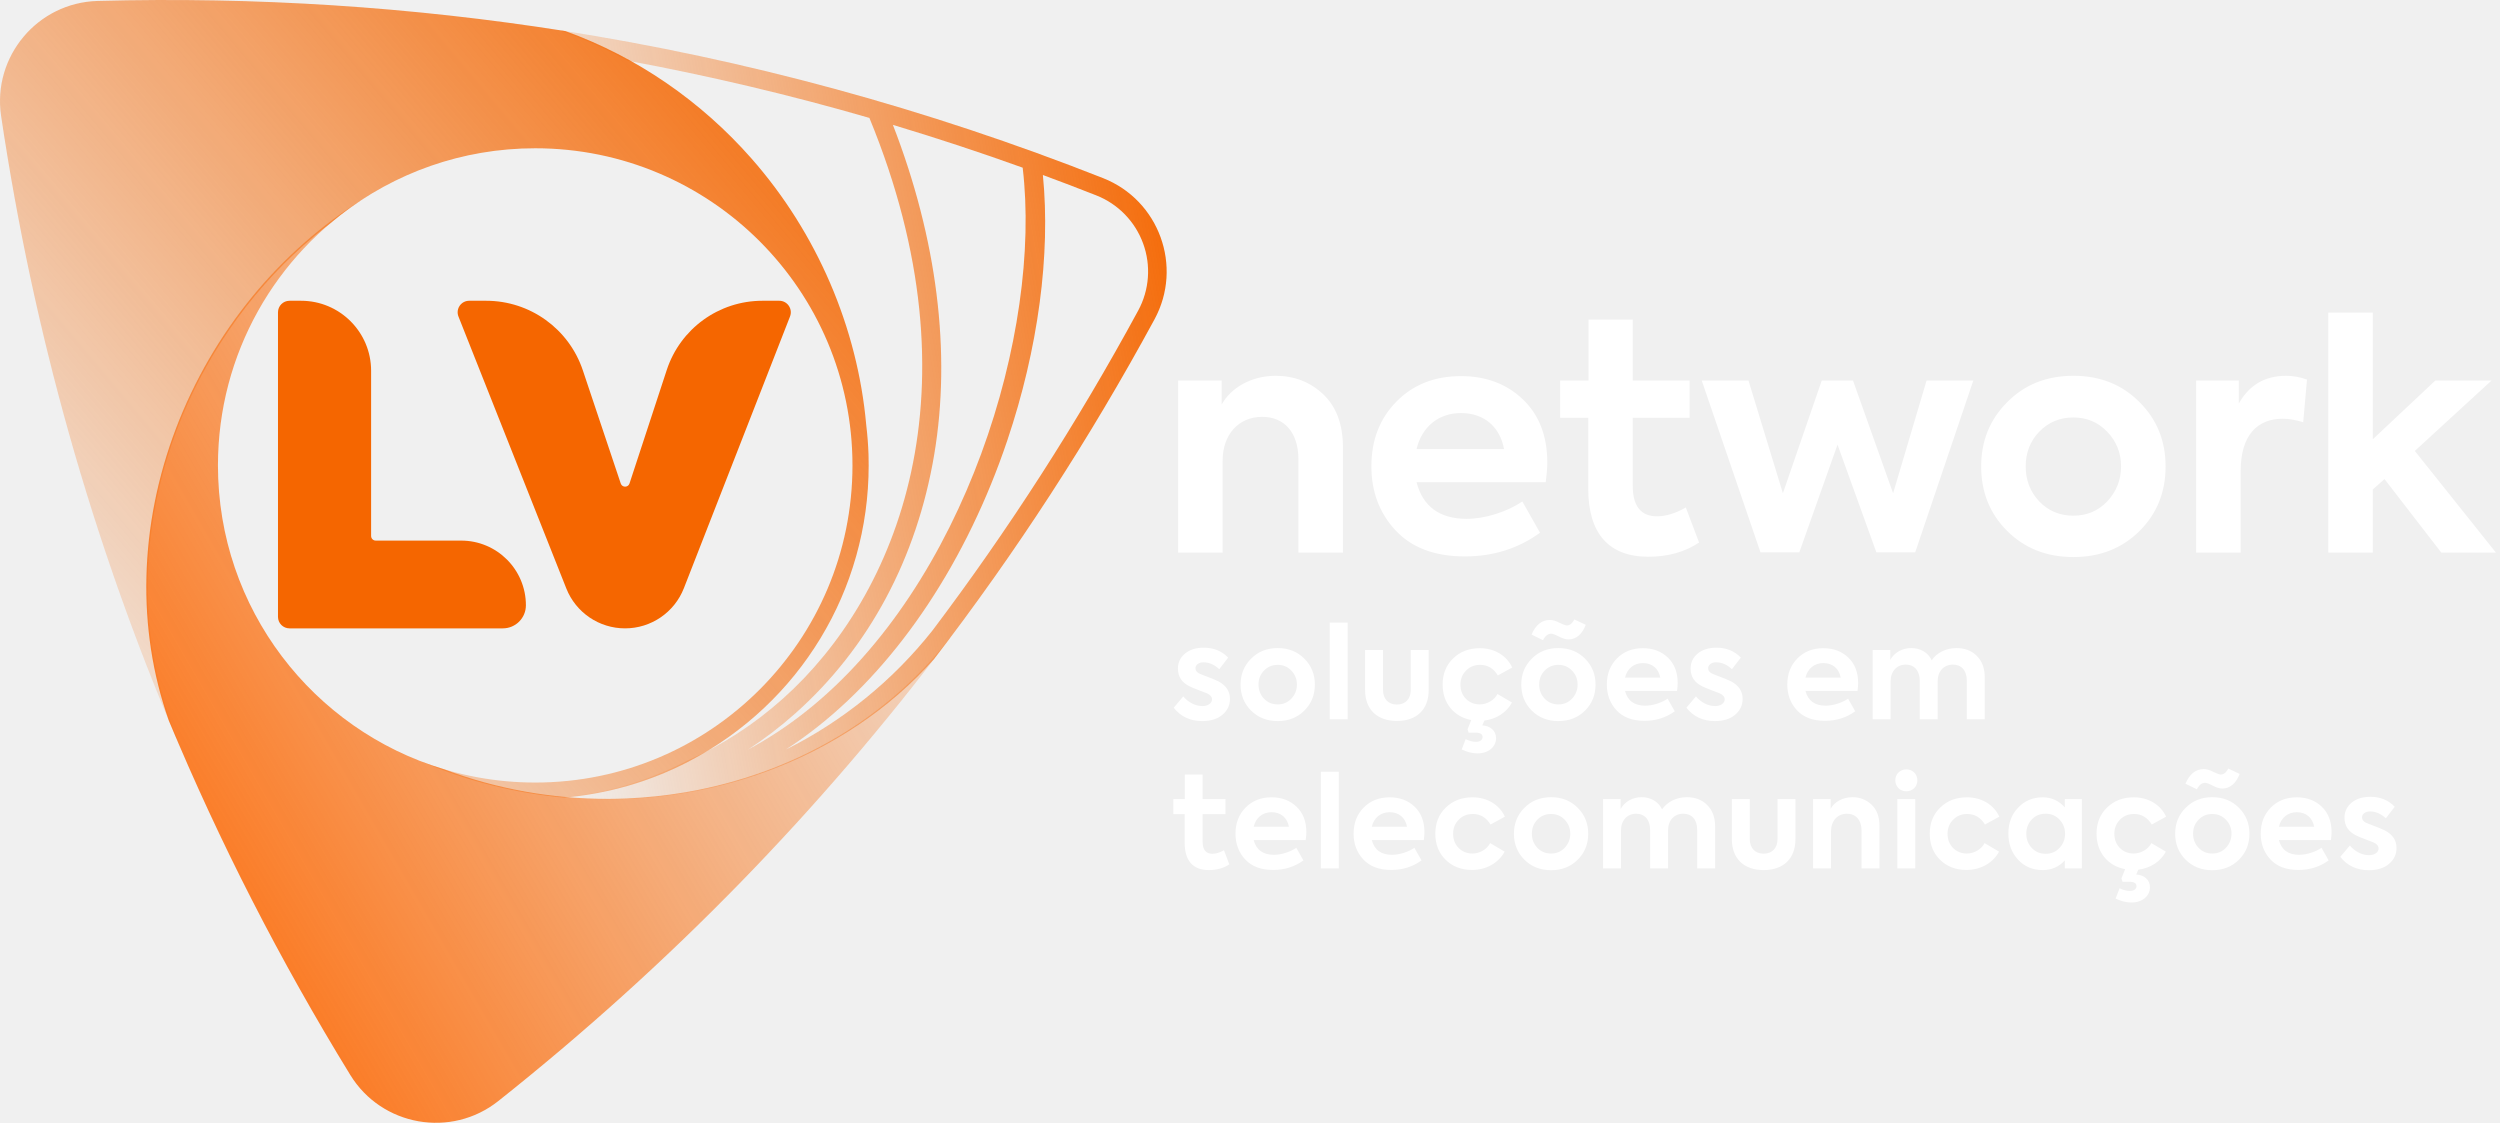
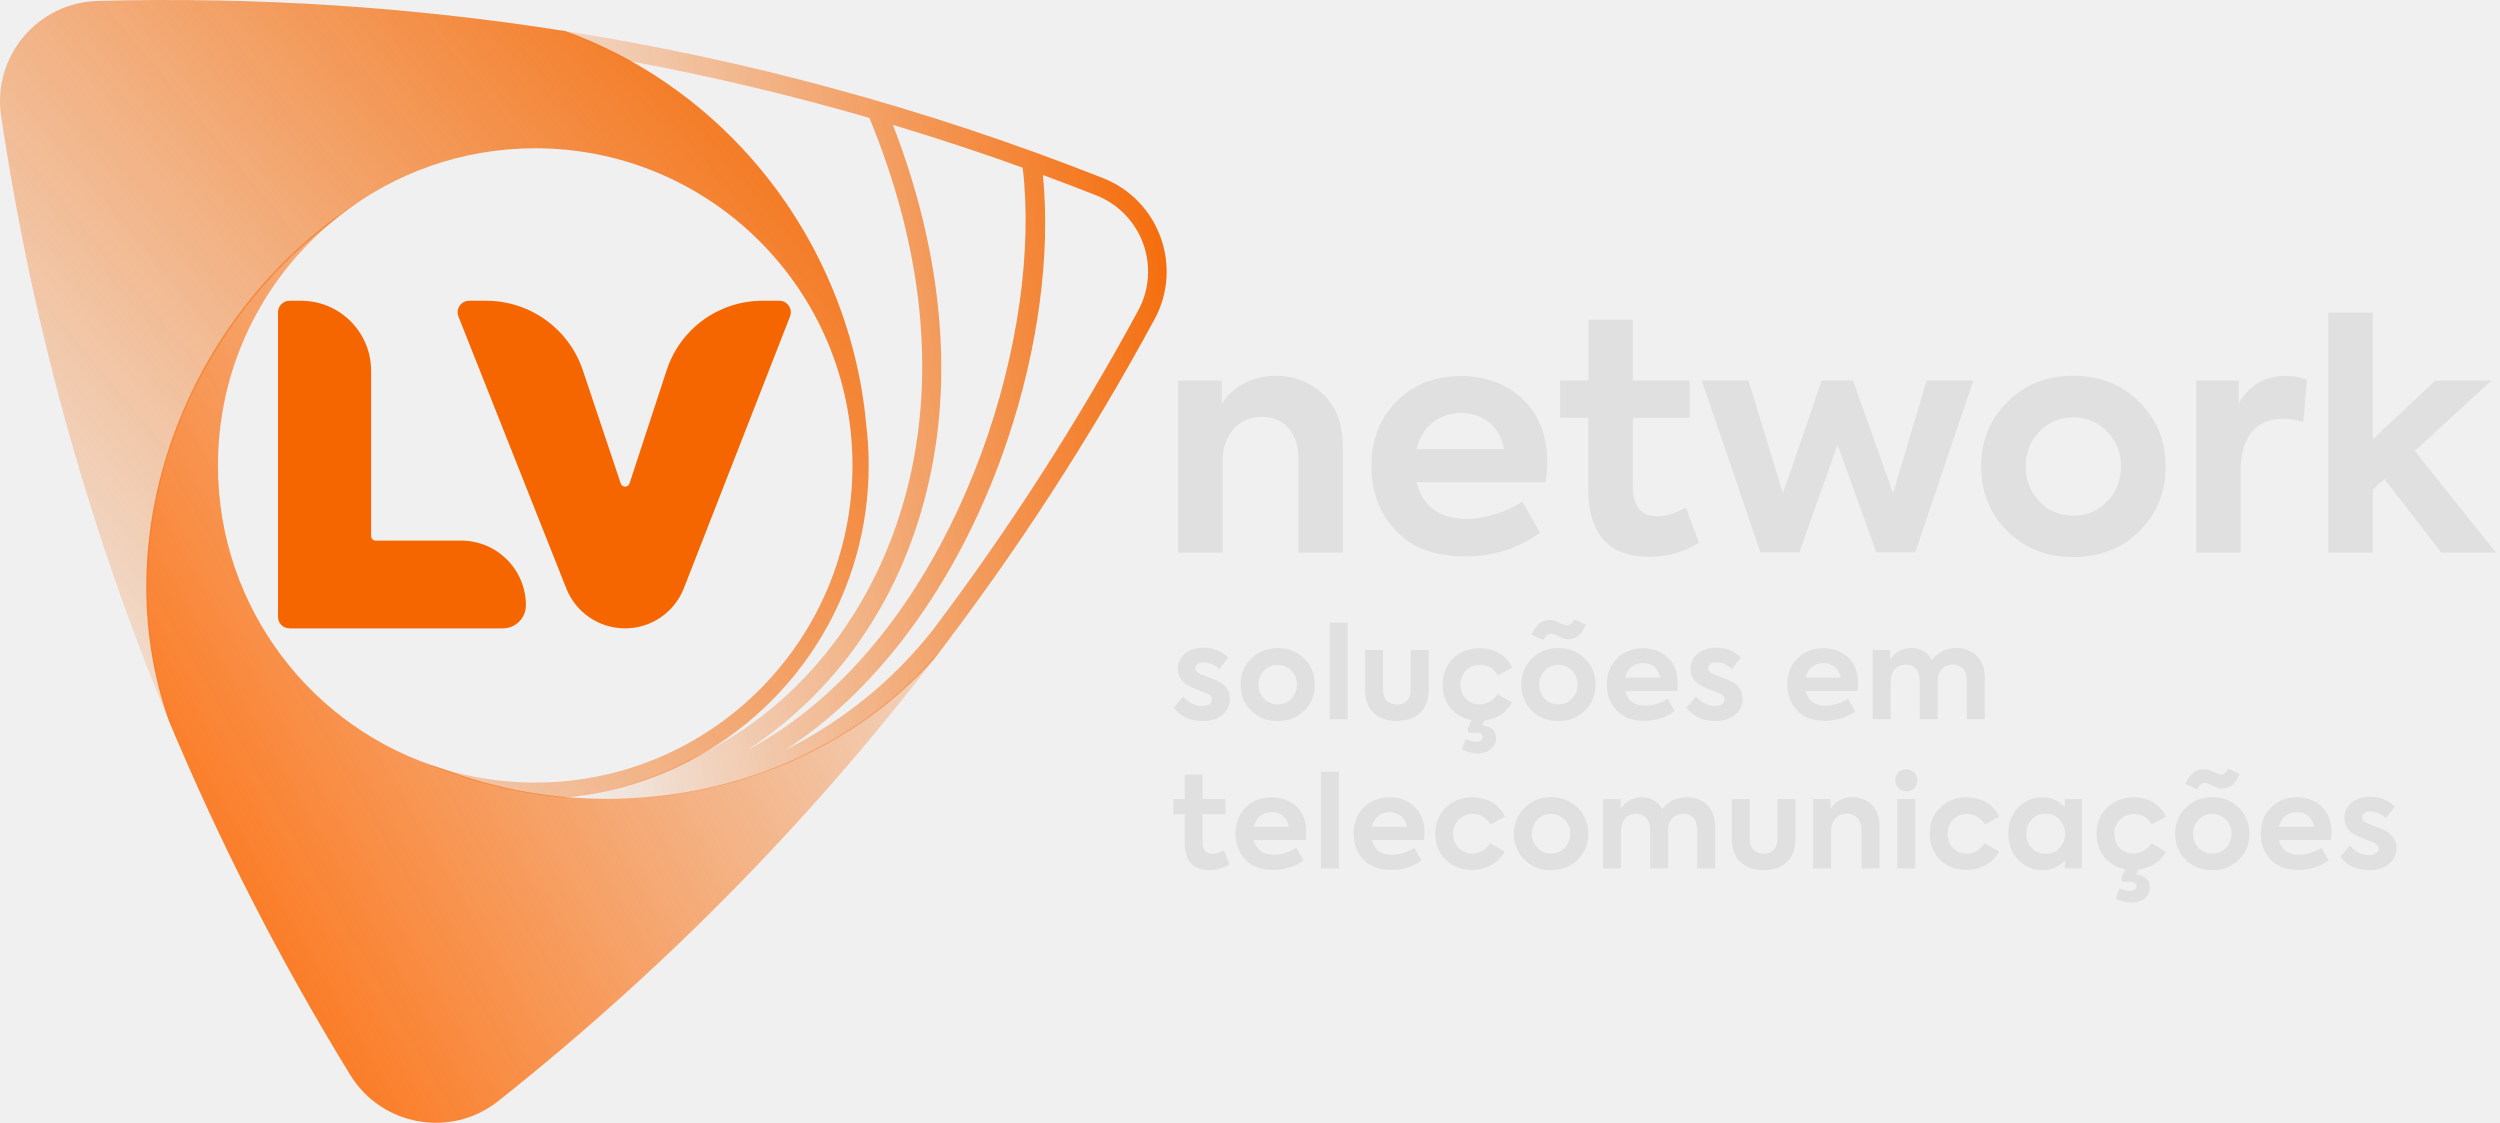
<svg xmlns="http://www.w3.org/2000/svg" width="285" height="128" viewBox="0 0 285 128" fill="none">
  <path d="M88.837 34.287H86.911C81.953 34.287 77.555 37.471 76.009 42.181L71.764 55.117C71.606 55.598 70.926 55.6 70.765 55.12L66.442 42.214C64.855 37.479 60.419 34.287 55.423 34.287H53.487C52.559 34.287 51.922 35.223 52.265 36.086L64.562 67.09C65.65 69.833 68.303 71.634 71.255 71.634C74.221 71.634 76.883 69.817 77.962 67.055L90.062 36.08C90.399 35.218 89.763 34.287 88.837 34.287Z" fill="#F56600" />
  <path d="M52.572 61.628H42.834C42.543 61.628 42.307 61.393 42.307 61.102V42.27C42.307 37.861 38.731 34.287 34.32 34.287H33.005C32.279 34.287 31.69 34.876 31.69 35.602V70.32C31.69 71.046 32.279 71.634 33.005 71.634H57.322C58.775 71.634 59.953 70.457 59.953 69.005C59.953 64.931 56.648 61.628 52.572 61.628Z" fill="#F56600" />
-   <path d="M108.295 72.704C101.228 81.855 90.93 87.762 79.705 90.025C79.592 90.048 79.478 90.072 79.365 90.094C79.206 90.125 79.045 90.153 78.886 90.183C78.652 90.225 78.42 90.269 78.186 90.309C78.131 90.318 78.075 90.326 78.02 90.336C75.855 90.698 73.662 90.927 71.458 91.022C71.408 91.024 71.357 91.025 71.307 91.027C71.004 91.039 70.7 91.049 70.397 91.056C70.182 91.061 69.966 91.063 69.751 91.066C69.618 91.067 69.485 91.07 69.353 91.07C63.031 91.084 56.642 89.972 50.558 87.674C35.682 83.19 24.846 69.389 24.846 53.057C24.846 40.279 31.477 29.05 41.487 22.62C31.823 28.624 24.232 37.895 20.076 48.798C15.851 59.879 15.558 71.698 19.238 82.129C25.033 96.033 31.934 109.521 39.936 122.551C43.521 128.389 51.434 129.784 56.8 125.524C76.337 110.016 93.546 92.366 108.317 72.72L108.295 72.704ZM19.784 49.821C20.745 47.132 21.928 44.509 23.325 41.989C21.934 44.508 20.749 47.13 19.784 49.821Z" fill="url(#paint0_linear_34_227)" />
-   <path d="M125.761 20.311C105.668 12.382 85.056 6.768 64.043 3.479L64.024 3.554C66.59 4.456 69.115 5.586 71.527 6.91L71.551 6.919C80.839 8.64 90.111 10.835 99.111 13.442C111.858 44.399 102.369 67.945 89.234 79.663C85.962 82.582 82.336 84.938 78.457 86.663L78.456 86.661L78.374 86.7L78.375 86.703C73.974 88.978 69.212 90.415 64.271 90.839C64.27 90.839 64.27 90.839 64.27 90.839C65.893 91.012 67.513 91.15 69.14 91.15C75.379 91.15 81.581 90.073 87.357 87.965C94.842 85.234 101.416 80.821 106.46 75.161C115.803 63.008 124.201 50.076 131.618 36.397C134.884 30.374 132.135 22.827 125.761 20.311ZM85.266 85.457C87.162 84.223 88.982 82.829 90.697 81.3C99.044 73.851 104.51 63.658 106.501 51.821C108.456 40.205 106.827 27.211 101.789 14.235C106.726 15.717 111.704 17.358 116.585 19.115C118.807 37.764 110.003 66.744 91.885 81.096C89.768 82.775 87.548 84.236 85.266 85.457ZM129.761 35.391C122.854 48.13 114.966 60.399 106.317 71.855C101.825 77.549 96.058 82.23 89.572 85.457C90.83 84.642 92.062 83.758 93.249 82.817C102.572 75.433 110.237 63.85 114.834 50.205C118.347 39.779 119.786 29.041 118.888 19.95C120.945 20.709 122.996 21.492 124.986 22.278C127.462 23.255 129.406 25.255 130.319 27.762C131.232 30.271 131.029 33.051 129.761 35.391Z" fill="url(#paint1_linear_34_227)" />
-   <path d="M99.028 53.058C99.028 52.694 99.023 52.307 99.012 51.839C98.977 50.738 98.89 49.606 98.754 48.479C97.768 37.35 93.131 26.561 85.697 18.101C79.888 11.49 72.556 6.468 64.461 3.545C46.941 0.776 29.143 -0.377 11.133 0.108C4.283 0.292 -0.882 6.445 0.126 13.221C3.792 37.873 10.474 61.584 20.101 84.183L20.176 84.151C13.926 68.948 16.58 50.585 27.104 36.222L27.105 36.223C29.633 32.773 32.554 29.65 35.788 26.944L35.864 26.88C36.16 26.634 36.459 26.39 36.761 26.151L36.868 26.064C37.128 25.859 37.391 25.657 37.655 25.456C38.038 25.131 38.428 24.814 38.825 24.505L38.817 24.495L38.827 24.503C44.953 19.741 52.651 16.903 61.013 16.903C80.989 16.903 97.182 33.089 97.182 53.056C97.182 73.023 80.989 89.21 61.013 89.21C56.44 89.21 52.065 88.359 48.038 86.811C53.13 89.014 58.653 90.423 64.288 90.931C69.294 90.504 74.084 89.116 78.526 86.808L78.525 86.804C91.174 80.203 99.028 67.281 99.028 53.058Z" fill="url(#paint2_linear_34_227)" />
-   <path d="M137.067 82.203C138.01 82.203 138.778 81.971 139.344 81.493C139.924 81.014 140.214 80.405 140.214 79.665C140.214 78.796 139.764 78.129 138.88 77.665C138.662 77.549 138.024 77.287 136.98 76.896C136.516 76.737 136.284 76.504 136.284 76.171C136.284 75.808 136.647 75.504 137.183 75.504C137.836 75.504 138.445 75.765 138.996 76.287L140.011 74.968C139.286 74.213 138.358 73.837 137.241 73.837C136.357 73.837 135.631 74.054 135.095 74.504C134.559 74.953 134.283 75.519 134.283 76.215C134.283 77.142 134.733 77.824 135.646 78.259C135.82 78.346 136.154 78.491 136.661 78.68C137.169 78.868 137.473 78.984 137.604 79.042C137.981 79.216 138.169 79.448 138.169 79.724C138.169 80.173 137.705 80.492 137.082 80.492C136.284 80.492 135.458 80.072 134.892 79.39L133.805 80.68C134.602 81.695 135.69 82.203 137.067 82.203ZM141.426 78.041C141.426 79.216 141.818 80.202 142.615 80.999C143.413 81.797 144.428 82.203 145.66 82.203C146.893 82.203 147.908 81.797 148.705 80.999C149.503 80.202 149.894 79.216 149.894 78.041C149.894 76.882 149.503 75.895 148.705 75.098C147.908 74.286 146.893 73.88 145.66 73.88C144.428 73.88 143.413 74.286 142.615 75.098C141.818 75.895 141.426 76.882 141.426 78.041ZM144.094 79.651C143.674 79.201 143.471 78.665 143.471 78.041C143.471 77.418 143.674 76.882 144.094 76.447C144.515 76.011 145.037 75.794 145.66 75.794C146.284 75.794 146.791 76.011 147.212 76.447C147.632 76.882 147.85 77.418 147.85 78.041C147.85 78.665 147.632 79.201 147.212 79.651C146.791 80.086 146.284 80.303 145.66 80.303C145.037 80.303 144.515 80.086 144.094 79.651ZM153.632 70.98H151.588V82H153.632V70.98ZM159.245 82.189C161.507 82.189 162.87 80.883 162.87 78.665V74.097H160.825V78.665C160.825 79.665 160.231 80.318 159.245 80.318C158.259 80.318 157.664 79.665 157.664 78.665V74.097H155.62V78.665C155.62 80.883 156.997 82.189 159.245 82.189ZM168.695 80.303C168.072 80.303 167.535 80.086 167.115 79.665C166.694 79.231 166.491 78.694 166.491 78.041C166.491 77.403 166.709 76.867 167.129 76.447C167.55 76.011 168.086 75.794 168.739 75.794C169.594 75.794 170.276 76.2 170.754 76.998L172.393 76.099C171.74 74.692 170.319 73.894 168.71 73.894C167.463 73.894 166.448 74.286 165.65 75.069C164.853 75.838 164.461 76.838 164.461 78.041C164.461 79.085 164.751 79.97 165.346 80.71C165.94 81.434 166.738 81.898 167.724 82.087L167.303 83.131L167.419 83.522H168.202C168.739 83.522 169.014 83.682 169.014 84.016C169.014 84.32 168.768 84.567 168.26 84.567C167.883 84.567 167.492 84.465 167.086 84.262L166.636 85.436C167.26 85.741 167.869 85.886 168.434 85.886C169.768 85.886 170.551 85.074 170.551 84.146C170.551 83.276 169.855 82.74 168.985 82.696L169.217 82.145C170.609 81.971 171.769 81.203 172.364 80.086L170.711 79.115C170.363 79.811 169.522 80.303 168.695 80.303ZM175.903 72.981C176.15 72.488 176.469 72.242 176.831 72.242C177.02 72.242 177.31 72.358 177.73 72.575C178.151 72.793 178.513 72.894 178.818 72.894C179.673 72.894 180.384 72.285 180.775 71.227L179.485 70.618C179.238 71.067 178.963 71.299 178.629 71.299C178.47 71.299 178.194 71.198 177.774 70.995C177.368 70.777 177.005 70.675 176.686 70.675C175.773 70.675 175.077 71.227 174.598 72.343L175.903 72.981ZM173.424 78.041C173.424 79.216 173.815 80.202 174.613 80.999C175.41 81.797 176.425 82.203 177.658 82.203C178.89 82.203 179.905 81.797 180.703 80.999C181.5 80.202 181.892 79.216 181.892 78.041C181.892 76.882 181.5 75.895 180.703 75.098C179.905 74.286 178.89 73.88 177.658 73.88C176.425 73.88 175.41 74.286 174.613 75.098C173.815 75.895 173.424 76.882 173.424 78.041ZM176.092 79.651C175.671 79.201 175.468 78.665 175.468 78.041C175.468 77.418 175.671 76.882 176.092 76.447C176.512 76.011 177.034 75.794 177.658 75.794C178.281 75.794 178.789 76.011 179.209 76.447C179.63 76.882 179.847 77.418 179.847 78.041C179.847 78.665 179.63 79.201 179.209 79.651C178.789 80.086 178.281 80.303 177.658 80.303C177.034 80.303 176.512 80.086 176.092 79.651ZM191.256 77.868C191.256 76.635 190.879 75.678 190.139 74.968C189.4 74.257 188.443 73.894 187.297 73.894C186.079 73.894 185.093 74.286 184.325 75.069C183.556 75.852 183.179 76.838 183.179 78.041C183.179 79.187 183.542 80.173 184.281 80.971C185.021 81.768 186.079 82.174 187.471 82.174C188.776 82.174 189.922 81.811 190.922 81.087L190.11 79.651C189.429 80.115 188.414 80.448 187.558 80.448C186.311 80.448 185.543 79.883 185.253 78.766H191.183C191.227 78.448 191.256 78.143 191.256 77.868ZM187.297 75.591C188.341 75.591 189.081 76.215 189.269 77.244H185.253C185.499 76.215 186.268 75.591 187.297 75.591ZM195.512 82.203C196.455 82.203 197.223 81.971 197.789 81.493C198.369 81.014 198.659 80.405 198.659 79.665C198.659 78.796 198.209 78.129 197.325 77.665C197.107 77.549 196.469 77.287 195.425 76.896C194.961 76.737 194.729 76.504 194.729 76.171C194.729 75.808 195.092 75.504 195.628 75.504C196.281 75.504 196.89 75.765 197.441 76.287L198.456 74.968C197.731 74.213 196.803 73.837 195.686 73.837C194.802 73.837 194.077 74.054 193.54 74.504C193.004 74.953 192.728 75.519 192.728 76.215C192.728 77.142 193.178 77.824 194.091 78.259C194.265 78.346 194.599 78.491 195.106 78.68C195.614 78.868 195.918 78.984 196.049 79.042C196.426 79.216 196.614 79.448 196.614 79.724C196.614 80.173 196.15 80.492 195.527 80.492C194.729 80.492 193.903 80.072 193.337 79.39L192.25 80.68C193.047 81.695 194.135 82.203 195.512 82.203ZM211.827 77.868C211.827 76.635 211.45 75.678 210.711 74.968C209.971 74.257 209.014 73.894 207.869 73.894C206.651 73.894 205.665 74.286 204.896 75.069C204.128 75.852 203.751 76.838 203.751 78.041C203.751 79.187 204.113 80.173 204.853 80.971C205.592 81.768 206.651 82.174 208.043 82.174C209.348 82.174 210.493 81.811 211.494 81.087L210.682 79.651C210 80.115 208.985 80.448 208.13 80.448C206.883 80.448 206.114 79.883 205.824 78.766H211.755C211.798 78.448 211.827 78.143 211.827 77.868ZM207.869 75.591C208.913 75.591 209.652 76.215 209.841 77.244H205.824C206.071 76.215 206.839 75.591 207.869 75.591ZM223.042 73.88C221.868 73.88 220.795 74.402 220.215 75.272C219.794 74.359 218.881 73.88 217.895 73.88C216.865 73.865 215.937 74.402 215.488 75.228V74.097H213.487V82H215.531V77.679C215.531 76.504 216.256 75.765 217.257 75.765C218.228 75.765 218.852 76.447 218.852 77.621V82H220.896V77.665C220.896 76.504 221.607 75.765 222.636 75.765C223.579 75.765 224.217 76.403 224.217 77.606V82H226.261V77.23C226.261 76.171 225.957 75.359 225.348 74.764C224.753 74.17 223.985 73.88 223.042 73.88ZM139.532 96.927C139.054 97.202 138.604 97.332 138.213 97.332C137.473 97.332 137.096 96.868 137.096 95.941V92.808H139.706V91.097H137.096V88.299H135.066V91.097H133.761V92.808H135.052V96.071C135.052 98.115 135.994 99.189 137.807 99.189C138.72 99.189 139.489 98.971 140.141 98.536L139.532 96.927ZM148.923 94.868C148.923 93.635 148.546 92.678 147.806 91.968C147.067 91.257 146.11 90.894 144.964 90.894C143.746 90.894 142.76 91.286 141.992 92.069C141.223 92.852 140.846 93.838 140.846 95.041C140.846 96.187 141.209 97.173 141.948 97.971C142.688 98.768 143.746 99.174 145.138 99.174C146.443 99.174 147.589 98.811 148.589 98.087L147.777 96.651C147.096 97.115 146.081 97.448 145.225 97.448C143.978 97.448 143.21 96.883 142.92 95.766H148.85C148.894 95.448 148.923 95.143 148.923 94.868ZM144.964 92.591C146.008 92.591 146.748 93.215 146.936 94.244H142.92C143.166 93.215 143.935 92.591 144.964 92.591ZM152.627 87.98H150.582V99H152.627V87.98ZM162.387 94.868C162.387 93.635 162.01 92.678 161.27 91.968C160.531 91.257 159.574 90.894 158.428 90.894C157.21 90.894 156.224 91.286 155.456 92.069C154.687 92.852 154.31 93.838 154.31 95.041C154.31 96.187 154.673 97.173 155.412 97.971C156.152 98.768 157.21 99.174 158.602 99.174C159.907 99.174 161.053 98.811 162.053 98.087L161.241 96.651C160.56 97.115 159.545 97.448 158.689 97.448C157.442 97.448 156.674 96.883 156.384 95.766H162.314C162.358 95.448 162.387 95.143 162.387 94.868ZM158.428 92.591C159.472 92.591 160.212 93.215 160.4 94.244H156.384C156.63 93.215 157.399 92.591 158.428 92.591ZM167.817 99.174C169.441 99.174 170.847 98.362 171.529 97.086L169.876 96.115C169.528 96.811 168.687 97.303 167.86 97.303C167.237 97.303 166.7 97.086 166.28 96.665C165.859 96.231 165.656 95.694 165.656 95.041C165.656 94.403 165.874 93.867 166.294 93.447C166.715 93.011 167.251 92.794 167.904 92.794C168.759 92.794 169.441 93.2 169.919 93.998L171.558 93.099C170.905 91.692 169.484 90.894 167.875 90.894C166.628 90.894 165.613 91.286 164.815 92.069C164.018 92.838 163.626 93.838 163.626 95.041C163.626 96.245 164.018 97.246 164.801 98.014C165.584 98.782 166.584 99.174 167.817 99.174ZM172.588 95.041C172.588 96.216 172.98 97.202 173.777 97.999C174.575 98.797 175.59 99.203 176.822 99.203C178.055 99.203 179.07 98.797 179.867 97.999C180.665 97.202 181.056 96.216 181.056 95.041C181.056 93.882 180.665 92.895 179.867 92.098C179.07 91.286 178.055 90.88 176.822 90.88C175.59 90.88 174.575 91.286 173.777 92.098C172.98 92.895 172.588 93.882 172.588 95.041ZM175.256 96.651C174.836 96.201 174.633 95.665 174.633 95.041C174.633 94.418 174.836 93.882 175.256 93.447C175.677 93.011 176.199 92.794 176.822 92.794C177.446 92.794 177.953 93.011 178.374 93.447C178.794 93.882 179.012 94.418 179.012 95.041C179.012 95.665 178.794 96.201 178.374 96.651C177.953 97.086 177.446 97.303 176.822 97.303C176.199 97.303 175.677 97.086 175.256 96.651ZM192.305 90.88C191.131 90.88 190.058 91.402 189.478 92.272C189.057 91.359 188.144 90.88 187.158 90.88C186.128 90.865 185.2 91.402 184.751 92.228V91.097H182.75V99H184.794V94.679C184.794 93.504 185.519 92.765 186.52 92.765C187.491 92.765 188.115 93.447 188.115 94.621V99H190.159V94.665C190.159 93.504 190.87 92.765 191.899 92.765C192.842 92.765 193.48 93.403 193.48 94.606V99H195.524V94.23C195.524 93.171 195.22 92.359 194.611 91.764C194.016 91.17 193.248 90.88 192.305 90.88ZM201.055 99.189C203.317 99.189 204.68 97.883 204.68 95.665V91.097H202.636V95.665C202.636 96.665 202.041 97.318 201.055 97.318C200.069 97.318 199.475 96.665 199.475 95.665V91.097H197.43V95.665C197.43 97.883 198.808 99.189 201.055 99.189ZM208.737 99V94.766C208.737 93.591 209.462 92.765 210.549 92.765C211.55 92.765 212.217 93.461 212.217 94.722V99H214.261V94.171C214.261 93.113 213.957 92.301 213.362 91.736C212.768 91.17 212.028 90.88 211.173 90.88C210.056 90.88 209.114 91.431 208.693 92.2V91.097H206.692V99H208.737ZM218.221 89.85C218.7 89.372 218.7 88.531 218.221 88.067C217.743 87.588 216.902 87.588 216.423 88.067C215.945 88.531 215.945 89.372 216.423 89.85C216.902 90.329 217.743 90.329 218.221 89.85ZM218.337 91.097H216.293V99H218.337V91.097ZM224.181 99.174C225.805 99.174 227.212 98.362 227.893 97.086L226.24 96.115C225.892 96.811 225.051 97.303 224.225 97.303C223.601 97.303 223.065 97.086 222.644 96.665C222.224 96.231 222.021 95.694 222.021 95.041C222.021 94.403 222.238 93.867 222.659 93.447C223.079 93.011 223.616 92.794 224.268 92.794C225.124 92.794 225.805 93.2 226.284 93.998L227.922 93.099C227.27 91.692 225.849 90.894 224.239 90.894C222.992 90.894 221.977 91.286 221.18 92.069C220.382 92.838 219.991 93.838 219.991 95.041C219.991 96.245 220.382 97.246 221.165 98.014C221.948 98.782 222.949 99.174 224.181 99.174ZM235.391 92.04C234.695 91.272 233.854 90.894 232.868 90.894C231.752 90.894 230.809 91.286 230.07 92.069C229.33 92.838 228.953 93.823 228.953 95.013C228.953 96.201 229.316 97.202 230.055 97.999C230.795 98.797 231.737 99.189 232.868 99.189C233.869 99.189 234.71 98.826 235.391 98.087V99H237.334V91.097H235.391V92.04ZM235.42 95.041C235.42 95.68 235.203 96.216 234.782 96.665C234.362 97.115 233.84 97.332 233.202 97.332C232.564 97.332 232.042 97.115 231.621 96.665C231.201 96.216 230.998 95.68 230.998 95.041C230.998 94.418 231.201 93.882 231.607 93.432C232.027 92.983 232.549 92.765 233.202 92.765C233.84 92.765 234.362 92.983 234.782 93.432C235.203 93.882 235.42 94.418 235.42 95.041ZM243.24 97.303C242.616 97.303 242.08 97.086 241.659 96.665C241.239 96.231 241.036 95.694 241.036 95.041C241.036 94.403 241.253 93.867 241.674 93.447C242.094 93.011 242.631 92.794 243.283 92.794C244.139 92.794 244.82 93.2 245.299 93.998L246.937 93.099C246.285 91.692 244.864 90.894 243.254 90.894C242.007 90.894 240.992 91.286 240.195 92.069C239.397 92.838 239.006 93.838 239.006 95.041C239.006 96.085 239.296 96.97 239.89 97.71C240.485 98.434 241.282 98.898 242.268 99.087L241.848 100.131L241.964 100.523H242.747C243.283 100.523 243.559 100.682 243.559 101.016C243.559 101.32 243.312 101.567 242.805 101.567C242.428 101.567 242.036 101.465 241.63 101.262L241.181 102.437C241.804 102.741 242.413 102.886 242.979 102.886C244.313 102.886 245.096 102.074 245.096 101.146C245.096 100.276 244.4 99.74 243.53 99.696L243.762 99.145C245.154 98.971 246.314 98.203 246.908 97.086L245.255 96.115C244.907 96.811 244.066 97.303 243.24 97.303ZM250.447 89.981C250.694 89.488 251.013 89.242 251.375 89.242C251.564 89.242 251.854 89.358 252.274 89.575C252.695 89.793 253.057 89.894 253.362 89.894C254.217 89.894 254.928 89.285 255.319 88.227L254.029 87.618C253.782 88.067 253.507 88.299 253.173 88.299C253.014 88.299 252.738 88.198 252.318 87.995C251.912 87.777 251.549 87.675 251.23 87.675C250.317 87.675 249.621 88.227 249.142 89.343L250.447 89.981ZM247.968 95.041C247.968 96.216 248.359 97.202 249.157 97.999C249.954 98.797 250.969 99.203 252.202 99.203C253.434 99.203 254.449 98.797 255.247 97.999C256.044 97.202 256.436 96.216 256.436 95.041C256.436 93.882 256.044 92.895 255.247 92.098C254.449 91.286 253.434 90.88 252.202 90.88C250.969 90.88 249.954 91.286 249.157 92.098C248.359 92.895 247.968 93.882 247.968 95.041ZM250.636 96.651C250.215 96.201 250.012 95.665 250.012 95.041C250.012 94.418 250.215 93.882 250.636 93.447C251.056 93.011 251.578 92.794 252.202 92.794C252.825 92.794 253.333 93.011 253.753 93.447C254.174 93.882 254.391 94.418 254.391 95.041C254.391 95.665 254.174 96.201 253.753 96.651C253.333 97.086 252.825 97.303 252.202 97.303C251.578 97.303 251.056 97.086 250.636 96.651ZM265.8 94.868C265.8 93.635 265.423 92.678 264.683 91.968C263.944 91.257 262.987 90.894 261.841 90.894C260.623 90.894 259.637 91.286 258.869 92.069C258.1 92.852 257.723 93.838 257.723 95.041C257.723 96.187 258.086 97.173 258.825 97.971C259.565 98.768 260.623 99.174 262.015 99.174C263.32 99.174 264.466 98.811 265.466 98.087L264.654 96.651C263.973 97.115 262.958 97.448 262.102 97.448C260.855 97.448 260.087 96.883 259.797 95.766H265.727C265.771 95.448 265.8 95.143 265.8 94.868ZM261.841 92.591C262.885 92.591 263.625 93.215 263.813 94.244H259.797C260.043 93.215 260.812 92.591 261.841 92.591ZM270.056 99.203C270.999 99.203 271.767 98.971 272.333 98.493C272.913 98.014 273.203 97.405 273.203 96.665C273.203 95.796 272.753 95.129 271.869 94.665C271.651 94.549 271.013 94.287 269.969 93.896C269.505 93.737 269.273 93.504 269.273 93.171C269.273 92.808 269.636 92.504 270.172 92.504C270.825 92.504 271.434 92.765 271.985 93.287L273 91.968C272.275 91.213 271.347 90.837 270.23 90.837C269.346 90.837 268.621 91.054 268.084 91.504C267.548 91.953 267.272 92.519 267.272 93.215C267.272 94.142 267.722 94.824 268.635 95.259C268.809 95.346 269.143 95.491 269.65 95.68C270.158 95.868 270.462 95.984 270.593 96.042C270.97 96.216 271.158 96.448 271.158 96.724C271.158 97.173 270.694 97.492 270.071 97.492C269.273 97.492 268.447 97.072 267.881 96.39L266.794 97.68C267.591 98.695 268.679 99.203 270.056 99.203Z" fill="white" />
-   <path d="M139.38 63V52.488C139.38 49.572 141.18 47.52 143.88 47.52C146.364 47.52 148.02 49.248 148.02 52.38V63H153.096V51.012C153.096 48.384 152.34 46.368 150.864 44.964C149.388 43.56 147.552 42.84 145.428 42.84C142.656 42.84 140.316 44.208 139.272 46.116V43.38H134.304V63H139.38ZM176.391 52.74C176.391 49.68 175.455 47.304 173.619 45.54C171.783 43.776 169.407 42.876 166.563 42.876C163.539 42.876 161.091 43.848 159.183 45.792C157.275 47.736 156.339 50.184 156.339 53.172C156.339 56.016 157.239 58.464 159.075 60.444C160.911 62.424 163.539 63.432 166.995 63.432C170.235 63.432 173.079 62.532 175.563 60.732L173.547 57.168C171.855 58.32 169.335 59.148 167.211 59.148C164.115 59.148 162.207 57.744 161.487 54.972H176.211C176.319 54.18 176.391 53.424 176.391 52.74ZM166.563 47.088C169.155 47.088 170.991 48.636 171.459 51.192H161.487C162.099 48.636 164.007 47.088 166.563 47.088ZM192.183 57.852C190.995 58.536 189.879 58.86 188.907 58.86C187.071 58.86 186.135 57.708 186.135 55.404V47.628H192.615V43.38H186.135V36.432H181.095V43.38H177.855V47.628H181.059V55.728C181.059 60.804 183.399 63.468 187.899 63.468C190.167 63.468 192.075 62.928 193.695 61.848L192.183 57.852ZM205.122 62.964L209.478 50.688L213.906 62.964H218.334L224.958 43.38H219.63L215.814 56.232L211.242 43.38H207.678L203.25 56.232L199.326 43.38H193.998L200.694 62.964H205.122ZM225.853 53.172C225.853 56.088 226.825 58.536 228.805 60.516C230.785 62.496 233.305 63.504 236.365 63.504C239.425 63.504 241.945 62.496 243.925 60.516C245.905 58.536 246.877 56.088 246.877 53.172C246.877 50.292 245.905 47.844 243.925 45.864C241.945 43.848 239.425 42.84 236.365 42.84C233.305 42.84 230.785 43.848 228.805 45.864C226.825 47.844 225.853 50.292 225.853 53.172ZM232.477 57.168C231.433 56.052 230.929 54.72 230.929 53.172C230.929 51.624 231.433 50.292 232.477 49.212C233.521 48.132 234.817 47.592 236.365 47.592C237.913 47.592 239.173 48.132 240.217 49.212C241.261 50.292 241.801 51.624 241.801 53.172C241.801 54.72 241.261 56.052 240.217 57.168C239.173 58.248 237.913 58.788 236.365 58.788C234.817 58.788 233.521 58.248 232.477 57.168ZM255.438 63V53.676C255.438 49.608 257.346 47.736 260.226 47.736C260.946 47.736 261.738 47.88 262.566 48.132L262.998 43.272C262.206 42.984 261.414 42.84 260.622 42.84C258.21 42.84 256.41 43.884 255.222 46.008V43.38H250.362V63H255.438ZM284.54 63L275.288 51.408L284.036 43.38H277.628L270.5 50.076V35.64H265.424V63H270.5V55.8L271.832 54.612L278.312 63H284.54Z" fill="white" />
+   <path d="M108.295 72.704C101.228 81.855 90.93 87.762 79.705 90.025C79.592 90.048 79.478 90.072 79.365 90.094C79.206 90.125 79.045 90.153 78.886 90.183C78.652 90.225 78.42 90.269 78.186 90.309C78.131 90.318 78.075 90.326 78.02 90.336C75.855 90.698 73.662 90.927 71.458 91.022C71.408 91.024 71.357 91.025 71.307 91.027C71.004 91.039 70.7 91.049 70.397 91.056C70.182 91.061 69.966 91.063 69.751 91.066C69.618 91.067 69.485 91.069 69.353 91.07C63.031 91.084 56.642 89.972 50.558 87.674C35.682 83.19 24.846 69.389 24.846 53.057C24.846 40.279 31.477 29.05 41.487 22.62C31.823 28.624 24.232 37.895 20.076 48.798C15.851 59.879 15.558 71.698 19.238 82.129C25.033 96.033 31.934 109.521 39.936 122.551C43.521 128.389 51.434 129.784 56.8 125.524C76.337 110.016 93.546 92.366 108.317 72.72L108.295 72.704ZM19.784 49.821C20.745 47.131 21.928 44.509 23.325 41.989C21.934 44.508 20.749 47.13 19.784 49.821Z" fill="url(#paint0_linear_115_237)" />
+   <path d="M125.761 20.311C105.668 12.382 85.056 6.768 64.043 3.479L64.024 3.554C66.59 4.456 69.115 5.586 71.527 6.91L71.551 6.919C80.839 8.64 90.111 10.835 99.111 13.442C111.858 44.399 102.369 67.945 89.234 79.663C85.962 82.582 82.336 84.938 78.457 86.663L78.456 86.661L78.374 86.7L78.375 86.703C73.974 88.978 69.212 90.415 64.271 90.839C64.27 90.839 64.27 90.839 64.27 90.839C65.893 91.012 67.513 91.15 69.14 91.15C75.379 91.15 81.581 90.073 87.357 87.965C94.842 85.234 101.416 80.821 106.46 75.161C115.803 63.007 124.201 50.076 131.618 36.397C134.884 30.374 132.135 22.827 125.761 20.311ZM85.266 85.457C87.162 84.223 88.982 82.829 90.697 81.3C99.044 73.851 104.51 63.658 106.501 51.821C108.456 40.205 106.827 27.211 101.789 14.235C106.726 15.717 111.704 17.358 116.585 19.115C118.807 37.764 110.003 66.744 91.885 81.096C89.768 82.775 87.548 84.236 85.266 85.457ZM129.761 35.391C122.854 48.13 114.966 60.399 106.317 71.855C101.825 77.549 96.058 82.23 89.572 85.457C90.83 84.642 92.062 83.758 93.249 82.817C102.572 75.433 110.237 63.85 114.834 50.205C118.347 39.779 119.786 29.041 118.888 19.95C120.945 20.709 122.996 21.492 124.986 22.278C127.462 23.255 129.406 25.254 130.319 27.762C131.232 30.271 131.029 33.051 129.761 35.391Z" fill="url(#paint1_linear_115_237)" />
+   <path d="M99.028 53.058C99.028 52.694 99.023 52.307 99.012 51.839C98.977 50.738 98.89 49.606 98.754 48.479C97.768 37.35 93.131 26.561 85.697 18.101C79.888 11.49 72.556 6.468 64.461 3.545C46.941 0.776 29.143 -0.377 11.133 0.108C4.283 0.292 -0.882 6.445 0.126 13.221C3.792 37.873 10.474 61.584 20.101 84.183L20.176 84.151C13.926 68.948 16.58 50.585 27.104 36.222L27.105 36.223C29.633 32.773 32.554 29.65 35.788 26.944L35.864 26.88C36.16 26.634 36.459 26.39 36.761 26.151L36.868 26.064C37.128 25.859 37.391 25.657 37.655 25.456C38.038 25.131 38.428 24.814 38.825 24.505L38.817 24.495L38.827 24.503C44.953 19.741 52.651 16.903 61.013 16.903C80.989 16.903 97.182 33.089 97.182 53.056C97.182 73.023 80.989 89.21 61.013 89.21C56.44 89.21 52.065 88.359 48.038 86.811C53.13 89.014 58.653 90.423 64.288 90.931C69.294 90.504 74.084 89.116 78.526 86.808L78.525 86.804C91.174 80.203 99.028 67.281 99.028 53.058Z" fill="url(#paint2_linear_115_237)" />
+   <path d="M137.067 82.203C138.01 82.203 138.778 81.971 139.344 81.493C139.924 81.014 140.214 80.405 140.214 79.665C140.214 78.796 139.764 78.129 138.88 77.665C138.662 77.549 138.024 77.287 136.98 76.896C136.516 76.737 136.284 76.504 136.284 76.171C136.284 75.808 136.647 75.504 137.183 75.504C137.836 75.504 138.445 75.765 138.996 76.287L140.011 74.968C139.286 74.213 138.358 73.837 137.241 73.837C136.357 73.837 135.631 74.054 135.095 74.504C134.559 74.953 134.283 75.519 134.283 76.215C134.283 77.142 134.733 77.824 135.646 78.259C135.82 78.346 136.154 78.491 136.661 78.68C137.169 78.868 137.473 78.984 137.604 79.042C137.981 79.216 138.169 79.448 138.169 79.724C138.169 80.173 137.705 80.492 137.082 80.492C136.284 80.492 135.458 80.072 134.892 79.39L133.805 80.68C134.602 81.695 135.69 82.203 137.067 82.203ZM141.426 78.041C141.426 79.216 141.818 80.202 142.615 80.999C143.413 81.797 144.428 82.203 145.66 82.203C146.893 82.203 147.908 81.797 148.705 80.999C149.503 80.202 149.894 79.216 149.894 78.041C149.894 76.882 149.503 75.895 148.705 75.098C147.908 74.286 146.893 73.88 145.66 73.88C144.428 73.88 143.413 74.286 142.615 75.098C141.818 75.895 141.426 76.882 141.426 78.041ZM144.094 79.651C143.674 79.201 143.471 78.665 143.471 78.041C143.471 77.418 143.674 76.882 144.094 76.447C144.515 76.011 145.037 75.794 145.66 75.794C146.284 75.794 146.791 76.011 147.212 76.447C147.632 76.882 147.85 77.418 147.85 78.041C147.85 78.665 147.632 79.201 147.212 79.651C146.791 80.086 146.284 80.303 145.66 80.303C145.037 80.303 144.515 80.086 144.094 79.651ZM153.632 70.98H151.588V82H153.632V70.98ZM159.245 82.189C161.507 82.189 162.87 80.883 162.87 78.665V74.097H160.825V78.665C160.825 79.665 160.231 80.318 159.245 80.318C158.259 80.318 157.664 79.665 157.664 78.665V74.097H155.62V78.665C155.62 80.883 156.997 82.189 159.245 82.189ZM168.695 80.303C168.072 80.303 167.535 80.086 167.115 79.665C166.694 79.231 166.491 78.694 166.491 78.041C166.491 77.403 166.709 76.867 167.129 76.447C167.55 76.011 168.086 75.794 168.739 75.794C169.594 75.794 170.276 76.2 170.754 76.998L172.393 76.099C171.74 74.692 170.319 73.894 168.71 73.894C167.463 73.894 166.448 74.286 165.65 75.069C164.853 75.838 164.461 76.838 164.461 78.041C164.461 79.085 164.751 79.97 165.346 80.71C165.94 81.434 166.738 81.898 167.724 82.087L167.303 83.131L167.419 83.522H168.202C168.739 83.522 169.014 83.682 169.014 84.016C169.014 84.32 168.768 84.567 168.26 84.567C167.883 84.567 167.492 84.465 167.086 84.262L166.636 85.436C167.26 85.741 167.869 85.886 168.434 85.886C169.768 85.886 170.551 85.074 170.551 84.146C170.551 83.276 169.855 82.74 168.985 82.696L169.217 82.145C170.609 81.971 171.769 81.203 172.364 80.086L170.711 79.115C170.363 79.811 169.522 80.303 168.695 80.303ZM175.903 72.981C176.15 72.488 176.469 72.242 176.831 72.242C177.02 72.242 177.31 72.358 177.73 72.575C178.151 72.793 178.513 72.894 178.818 72.894C179.673 72.894 180.384 72.285 180.775 71.227L179.485 70.618C179.238 71.067 178.963 71.299 178.629 71.299C178.47 71.299 178.194 71.198 177.774 70.995C177.368 70.777 177.005 70.675 176.686 70.675C175.773 70.675 175.077 71.227 174.598 72.343L175.903 72.981ZM173.424 78.041C173.424 79.216 173.815 80.202 174.613 80.999C175.41 81.797 176.425 82.203 177.658 82.203C178.89 82.203 179.905 81.797 180.703 80.999C181.5 80.202 181.892 79.216 181.892 78.041C181.892 76.882 181.5 75.895 180.703 75.098C179.905 74.286 178.89 73.88 177.658 73.88C176.425 73.88 175.41 74.286 174.613 75.098C173.815 75.895 173.424 76.882 173.424 78.041ZM176.092 79.651C175.671 79.201 175.468 78.665 175.468 78.041C175.468 77.418 175.671 76.882 176.092 76.447C176.512 76.011 177.034 75.794 177.658 75.794C178.281 75.794 178.789 76.011 179.209 76.447C179.63 76.882 179.847 77.418 179.847 78.041C179.847 78.665 179.63 79.201 179.209 79.651C178.789 80.086 178.281 80.303 177.658 80.303C177.034 80.303 176.512 80.086 176.092 79.651ZM191.256 77.868C191.256 76.635 190.879 75.678 190.139 74.968C189.4 74.257 188.443 73.894 187.297 73.894C186.079 73.894 185.093 74.286 184.325 75.069C183.556 75.852 183.179 76.838 183.179 78.041C183.179 79.187 183.542 80.173 184.281 80.971C185.021 81.768 186.079 82.174 187.471 82.174C188.776 82.174 189.922 81.811 190.922 81.087L190.11 79.651C189.429 80.115 188.414 80.448 187.558 80.448C186.311 80.448 185.543 79.883 185.253 78.766H191.183C191.227 78.448 191.256 78.143 191.256 77.868ZM187.297 75.591C188.341 75.591 189.081 76.215 189.269 77.244H185.253C185.499 76.215 186.268 75.591 187.297 75.591ZM195.512 82.203C196.455 82.203 197.223 81.971 197.789 81.493C198.369 81.014 198.659 80.405 198.659 79.665C198.659 78.796 198.209 78.129 197.325 77.665C197.107 77.549 196.469 77.287 195.425 76.896C194.961 76.737 194.729 76.504 194.729 76.171C194.729 75.808 195.092 75.504 195.628 75.504C196.281 75.504 196.89 75.765 197.441 76.287L198.456 74.968C197.731 74.213 196.803 73.837 195.686 73.837C194.802 73.837 194.077 74.054 193.54 74.504C193.004 74.953 192.728 75.519 192.728 76.215C192.728 77.142 193.178 77.824 194.091 78.259C194.265 78.346 194.599 78.491 195.106 78.68C195.614 78.868 195.918 78.984 196.049 79.042C196.426 79.216 196.614 79.448 196.614 79.724C196.614 80.173 196.15 80.492 195.527 80.492C194.729 80.492 193.903 80.072 193.337 79.39L192.25 80.68C193.047 81.695 194.135 82.203 195.512 82.203ZM211.827 77.868C211.827 76.635 211.45 75.678 210.711 74.968C209.971 74.257 209.014 73.894 207.869 73.894C206.651 73.894 205.665 74.286 204.896 75.069C204.128 75.852 203.751 76.838 203.751 78.041C203.751 79.187 204.113 80.173 204.853 80.971C205.592 81.768 206.651 82.174 208.043 82.174C209.348 82.174 210.493 81.811 211.494 81.087L210.682 79.651C210 80.115 208.985 80.448 208.13 80.448C206.883 80.448 206.114 79.883 205.824 78.766H211.755C211.798 78.448 211.827 78.143 211.827 77.868ZM207.869 75.591C208.913 75.591 209.652 76.215 209.841 77.244H205.824C206.071 76.215 206.839 75.591 207.869 75.591ZM223.042 73.88C221.868 73.88 220.795 74.402 220.215 75.272C219.794 74.359 218.881 73.88 217.895 73.88C216.865 73.865 215.937 74.402 215.488 75.228V74.097H213.487V82H215.531V77.679C215.531 76.504 216.256 75.765 217.257 75.765C218.228 75.765 218.852 76.447 218.852 77.621V82H220.896V77.665C220.896 76.504 221.607 75.765 222.636 75.765C223.579 75.765 224.217 76.403 224.217 77.606V82H226.261V77.23C226.261 76.171 225.957 75.359 225.348 74.764C224.753 74.17 223.985 73.88 223.042 73.88ZM139.532 96.927C139.054 97.202 138.604 97.332 138.213 97.332C137.473 97.332 137.096 96.868 137.096 95.941V92.808H139.706V91.097H137.096V88.299H135.066V91.097H133.761V92.808H135.052V96.071C135.052 98.115 135.994 99.189 137.807 99.189C138.72 99.189 139.489 98.971 140.141 98.536L139.532 96.927ZM148.923 94.868C148.923 93.635 148.546 92.678 147.806 91.968C147.067 91.257 146.11 90.894 144.964 90.894C143.746 90.894 142.76 91.286 141.992 92.069C141.223 92.852 140.846 93.838 140.846 95.041C140.846 96.187 141.209 97.173 141.948 97.971C142.688 98.768 143.746 99.174 145.138 99.174C146.443 99.174 147.589 98.811 148.589 98.087L147.777 96.651C147.096 97.115 146.081 97.448 145.225 97.448C143.978 97.448 143.21 96.883 142.92 95.766H148.85C148.894 95.448 148.923 95.143 148.923 94.868ZM144.964 92.591C146.008 92.591 146.748 93.215 146.936 94.244H142.92C143.166 93.215 143.935 92.591 144.964 92.591ZM152.627 87.98H150.582V99H152.627V87.98ZM162.387 94.868C162.387 93.635 162.01 92.678 161.27 91.968C160.531 91.257 159.574 90.894 158.428 90.894C157.21 90.894 156.224 91.286 155.456 92.069C154.687 92.852 154.31 93.838 154.31 95.041C154.31 96.187 154.673 97.173 155.412 97.971C156.152 98.768 157.21 99.174 158.602 99.174C159.907 99.174 161.053 98.811 162.053 98.087L161.241 96.651C160.56 97.115 159.545 97.448 158.689 97.448C157.442 97.448 156.674 96.883 156.384 95.766H162.314C162.358 95.448 162.387 95.143 162.387 94.868ZM158.428 92.591C159.472 92.591 160.212 93.215 160.4 94.244H156.384C156.63 93.215 157.399 92.591 158.428 92.591ZM167.817 99.174C169.441 99.174 170.847 98.362 171.529 97.086L169.876 96.115C169.528 96.811 168.687 97.303 167.86 97.303C167.237 97.303 166.7 97.086 166.28 96.665C165.859 96.231 165.656 95.694 165.656 95.041C165.656 94.403 165.874 93.867 166.294 93.447C166.715 93.011 167.251 92.794 167.904 92.794C168.759 92.794 169.441 93.2 169.919 93.998L171.558 93.099C170.905 91.692 169.484 90.894 167.875 90.894C166.628 90.894 165.613 91.286 164.815 92.069C164.018 92.838 163.626 93.838 163.626 95.041C163.626 96.245 164.018 97.246 164.801 98.014C165.584 98.782 166.584 99.174 167.817 99.174ZM172.588 95.041C172.588 96.216 172.98 97.202 173.777 97.999C174.575 98.797 175.59 99.203 176.822 99.203C178.055 99.203 179.07 98.797 179.867 97.999C180.665 97.202 181.056 96.216 181.056 95.041C181.056 93.882 180.665 92.895 179.867 92.098C179.07 91.286 178.055 90.88 176.822 90.88C175.59 90.88 174.575 91.286 173.777 92.098C172.98 92.895 172.588 93.882 172.588 95.041ZM175.256 96.651C174.836 96.201 174.633 95.665 174.633 95.041C174.633 94.418 174.836 93.882 175.256 93.447C175.677 93.011 176.199 92.794 176.822 92.794C177.446 92.794 177.953 93.011 178.374 93.447C178.794 93.882 179.012 94.418 179.012 95.041C179.012 95.665 178.794 96.201 178.374 96.651C177.953 97.086 177.446 97.303 176.822 97.303C176.199 97.303 175.677 97.086 175.256 96.651ZM192.305 90.88C191.131 90.88 190.058 91.402 189.478 92.272C189.057 91.359 188.144 90.88 187.158 90.88C186.128 90.865 185.2 91.402 184.751 92.228V91.097H182.75V99H184.794V94.679C184.794 93.504 185.519 92.765 186.52 92.765C187.491 92.765 188.115 93.447 188.115 94.621V99H190.159V94.665C190.159 93.504 190.87 92.765 191.899 92.765C192.842 92.765 193.48 93.403 193.48 94.606V99H195.524V94.23C195.524 93.171 195.22 92.359 194.611 91.764C194.016 91.17 193.248 90.88 192.305 90.88ZM201.055 99.189C203.317 99.189 204.68 97.883 204.68 95.665V91.097H202.636V95.665C202.636 96.665 202.041 97.318 201.055 97.318C200.069 97.318 199.475 96.665 199.475 95.665V91.097H197.43V95.665C197.43 97.883 198.808 99.189 201.055 99.189ZM208.737 99V94.766C208.737 93.591 209.462 92.765 210.549 92.765C211.55 92.765 212.217 93.461 212.217 94.722V99H214.261V94.171C214.261 93.113 213.957 92.301 213.362 91.736C212.768 91.17 212.028 90.88 211.173 90.88C210.056 90.88 209.114 91.431 208.693 92.2V91.097H206.692V99H208.737ZM218.221 89.85C218.7 89.372 218.7 88.531 218.221 88.067C217.743 87.588 216.902 87.588 216.423 88.067C215.945 88.531 215.945 89.372 216.423 89.85C216.902 90.329 217.743 90.329 218.221 89.85ZM218.337 91.097H216.293V99H218.337V91.097ZM224.181 99.174C225.805 99.174 227.212 98.362 227.893 97.086L226.24 96.115C225.892 96.811 225.051 97.303 224.225 97.303C223.601 97.303 223.065 97.086 222.644 96.665C222.224 96.231 222.021 95.694 222.021 95.041C222.021 94.403 222.238 93.867 222.659 93.447C223.079 93.011 223.616 92.794 224.268 92.794C225.124 92.794 225.805 93.2 226.284 93.998L227.922 93.099C227.27 91.692 225.849 90.894 224.239 90.894C222.992 90.894 221.977 91.286 221.18 92.069C220.382 92.838 219.991 93.838 219.991 95.041C219.991 96.245 220.382 97.246 221.165 98.014C221.948 98.782 222.949 99.174 224.181 99.174ZM235.391 92.04C234.695 91.272 233.854 90.894 232.868 90.894C231.752 90.894 230.809 91.286 230.07 92.069C229.33 92.838 228.953 93.823 228.953 95.013C228.953 96.201 229.316 97.202 230.055 97.999C230.795 98.797 231.737 99.189 232.868 99.189C233.869 99.189 234.71 98.826 235.391 98.087V99H237.334V91.097H235.391V92.04ZM235.42 95.041C235.42 95.68 235.203 96.216 234.782 96.665C234.362 97.115 233.84 97.332 233.202 97.332C232.564 97.332 232.042 97.115 231.621 96.665C231.201 96.216 230.998 95.68 230.998 95.041C230.998 94.418 231.201 93.882 231.607 93.432C232.027 92.983 232.549 92.765 233.202 92.765C233.84 92.765 234.362 92.983 234.782 93.432C235.203 93.882 235.42 94.418 235.42 95.041ZM243.24 97.303C242.616 97.303 242.08 97.086 241.659 96.665C241.239 96.231 241.036 95.694 241.036 95.041C241.036 94.403 241.253 93.867 241.674 93.447C242.094 93.011 242.631 92.794 243.283 92.794C244.139 92.794 244.82 93.2 245.299 93.998L246.937 93.099C246.285 91.692 244.864 90.894 243.254 90.894C242.007 90.894 240.992 91.286 240.195 92.069C239.397 92.838 239.006 93.838 239.006 95.041C239.006 96.085 239.296 96.97 239.89 97.71C240.485 98.434 241.282 98.898 242.268 99.087L241.848 100.131L241.964 100.523H242.747C243.283 100.523 243.559 100.682 243.559 101.016C243.559 101.32 243.312 101.567 242.805 101.567C242.428 101.567 242.036 101.465 241.63 101.262L241.181 102.437C241.804 102.741 242.413 102.886 242.979 102.886C244.313 102.886 245.096 102.074 245.096 101.146C245.096 100.276 244.4 99.74 243.53 99.696L243.762 99.145C245.154 98.971 246.314 98.203 246.908 97.086L245.255 96.115C244.907 96.811 244.066 97.303 243.24 97.303ZM250.447 89.981C250.694 89.488 251.013 89.242 251.375 89.242C251.564 89.242 251.854 89.358 252.274 89.575C252.695 89.793 253.057 89.894 253.362 89.894C254.217 89.894 254.928 89.285 255.319 88.227L254.029 87.618C253.782 88.067 253.507 88.299 253.173 88.299C253.014 88.299 252.738 88.198 252.318 87.995C251.912 87.777 251.549 87.675 251.23 87.675C250.317 87.675 249.621 88.227 249.142 89.343L250.447 89.981ZM247.968 95.041C247.968 96.216 248.359 97.202 249.157 97.999C249.954 98.797 250.969 99.203 252.202 99.203C253.434 99.203 254.449 98.797 255.247 97.999C256.044 97.202 256.436 96.216 256.436 95.041C256.436 93.882 256.044 92.895 255.247 92.098C254.449 91.286 253.434 90.88 252.202 90.88C250.969 90.88 249.954 91.286 249.157 92.098C248.359 92.895 247.968 93.882 247.968 95.041ZM250.636 96.651C250.215 96.201 250.012 95.665 250.012 95.041C250.012 94.418 250.215 93.882 250.636 93.447C251.056 93.011 251.578 92.794 252.202 92.794C252.825 92.794 253.333 93.011 253.753 93.447C254.174 93.882 254.391 94.418 254.391 95.041C254.391 95.665 254.174 96.201 253.753 96.651C253.333 97.086 252.825 97.303 252.202 97.303C251.578 97.303 251.056 97.086 250.636 96.651ZM265.8 94.868C265.8 93.635 265.423 92.678 264.683 91.968C263.944 91.257 262.987 90.894 261.841 90.894C260.623 90.894 259.637 91.286 258.869 92.069C258.1 92.852 257.723 93.838 257.723 95.041C257.723 96.187 258.086 97.173 258.825 97.971C259.565 98.768 260.623 99.174 262.015 99.174C263.32 99.174 264.466 98.811 265.466 98.087L264.654 96.651C263.973 97.115 262.958 97.448 262.102 97.448C260.855 97.448 260.087 96.883 259.797 95.766H265.727C265.771 95.448 265.8 95.143 265.8 94.868ZM261.841 92.591C262.885 92.591 263.625 93.215 263.813 94.244H259.797C260.043 93.215 260.812 92.591 261.841 92.591ZM270.056 99.203C270.999 99.203 271.767 98.971 272.333 98.493C272.913 98.014 273.203 97.405 273.203 96.665C273.203 95.796 272.753 95.129 271.869 94.665C271.651 94.549 271.013 94.287 269.969 93.896C269.505 93.737 269.273 93.504 269.273 93.171C269.273 92.808 269.636 92.504 270.172 92.504C270.825 92.504 271.434 92.765 271.985 93.287L273 91.968C272.275 91.213 271.347 90.837 270.23 90.837C269.346 90.837 268.621 91.054 268.084 91.504C267.548 91.953 267.272 92.519 267.272 93.215C267.272 94.142 267.722 94.824 268.635 95.259C268.809 95.346 269.143 95.491 269.65 95.68C270.158 95.868 270.462 95.984 270.593 96.042C270.97 96.216 271.158 96.448 271.158 96.724C271.158 97.173 270.694 97.492 270.071 97.492C269.273 97.492 268.447 97.072 267.881 96.39L266.794 97.68C267.591 98.695 268.679 99.203 270.056 99.203Z" fill="#E0E0E0" />
+   <path d="M139.38 63V52.488C139.38 49.572 141.18 47.52 143.88 47.52C146.364 47.52 148.02 49.248 148.02 52.38V63H153.096V51.012C153.096 48.384 152.34 46.368 150.864 44.964C149.388 43.56 147.552 42.84 145.428 42.84C142.656 42.84 140.316 44.208 139.272 46.116V43.38H134.304V63H139.38ZM176.391 52.74C176.391 49.68 175.455 47.304 173.619 45.54C171.783 43.776 169.407 42.876 166.563 42.876C163.539 42.876 161.091 43.848 159.183 45.792C157.275 47.736 156.339 50.184 156.339 53.172C156.339 56.016 157.239 58.464 159.075 60.444C160.911 62.424 163.539 63.432 166.995 63.432C170.235 63.432 173.079 62.532 175.563 60.732L173.547 57.168C171.855 58.32 169.335 59.148 167.211 59.148C164.115 59.148 162.207 57.744 161.487 54.972H176.211C176.319 54.18 176.391 53.424 176.391 52.74ZM166.563 47.088C169.155 47.088 170.991 48.636 171.459 51.192H161.487C162.099 48.636 164.007 47.088 166.563 47.088ZM192.183 57.852C190.995 58.536 189.879 58.86 188.907 58.86C187.071 58.86 186.135 57.708 186.135 55.404V47.628H192.615V43.38H186.135V36.432H181.095V43.38H177.855V47.628H181.059V55.728C181.059 60.804 183.399 63.468 187.899 63.468C190.167 63.468 192.075 62.928 193.695 61.848L192.183 57.852ZM205.122 62.964L209.478 50.688L213.906 62.964H218.334L224.958 43.38H219.63L215.814 56.232L211.242 43.38H207.678L203.25 56.232L199.326 43.38H193.998L200.694 62.964H205.122ZM225.853 53.172C225.853 56.088 226.825 58.536 228.805 60.516C230.785 62.496 233.305 63.504 236.365 63.504C239.425 63.504 241.945 62.496 243.925 60.516C245.905 58.536 246.877 56.088 246.877 53.172C246.877 50.292 245.905 47.844 243.925 45.864C241.945 43.848 239.425 42.84 236.365 42.84C233.305 42.84 230.785 43.848 228.805 45.864C226.825 47.844 225.853 50.292 225.853 53.172ZM232.477 57.168C231.433 56.052 230.929 54.72 230.929 53.172C230.929 51.624 231.433 50.292 232.477 49.212C233.521 48.132 234.817 47.592 236.365 47.592C237.913 47.592 239.173 48.132 240.217 49.212C241.261 50.292 241.801 51.624 241.801 53.172C241.801 54.72 241.261 56.052 240.217 57.168C239.173 58.248 237.913 58.788 236.365 58.788C234.817 58.788 233.521 58.248 232.477 57.168ZM255.438 63V53.676C255.438 49.608 257.346 47.736 260.226 47.736C260.946 47.736 261.738 47.88 262.566 48.132L262.998 43.272C262.206 42.984 261.414 42.84 260.622 42.84C258.21 42.84 256.41 43.884 255.222 46.008V43.38H250.362V63H255.438ZM284.54 63L275.288 51.408L284.036 43.38H277.628L270.5 50.076V35.64H265.424V63H270.5V55.8L271.832 54.612L278.312 63H284.54Z" fill="#E0E0E0" />
  <defs>
-     <linearGradient id="paint0_linear_34_227" x1="1.482" y1="101.686" x2="115.879" y2="35.611" gradientUnits="userSpaceOnUse">
+     <linearGradient id="paint0_linear_115_237" x1="1.482" y1="101.686" x2="115.879" y2="35.611" gradientUnits="userSpaceOnUse">
      <stop stop-color="#FF6600" />
      <stop offset="1" stop-color="#F56600" stop-opacity="0" />
    </linearGradient>
-     <linearGradient id="paint1_linear_34_227" x1="138.636" y1="35.047" x2="56.714" y2="49.498" gradientUnits="userSpaceOnUse">
+     <linearGradient id="paint1_linear_115_237" x1="138.636" y1="35.047" x2="56.714" y2="49.498" gradientUnits="userSpaceOnUse">
      <stop stop-color="#F56600" />
      <stop offset="1" stop-color="#F56600" stop-opacity="0" />
    </linearGradient>
-     <linearGradient id="paint2_linear_34_227" x1="97.59" y1="-1.788" x2="-5.317" y2="84.597" gradientUnits="userSpaceOnUse">
+     <linearGradient id="paint2_linear_115_237" x1="97.59" y1="-1.788" x2="-5.317" y2="84.597" gradientUnits="userSpaceOnUse">
      <stop stop-color="#F56600" />
      <stop offset="1" stop-color="#F56600" stop-opacity="0" />
    </linearGradient>
  </defs>
</svg>
